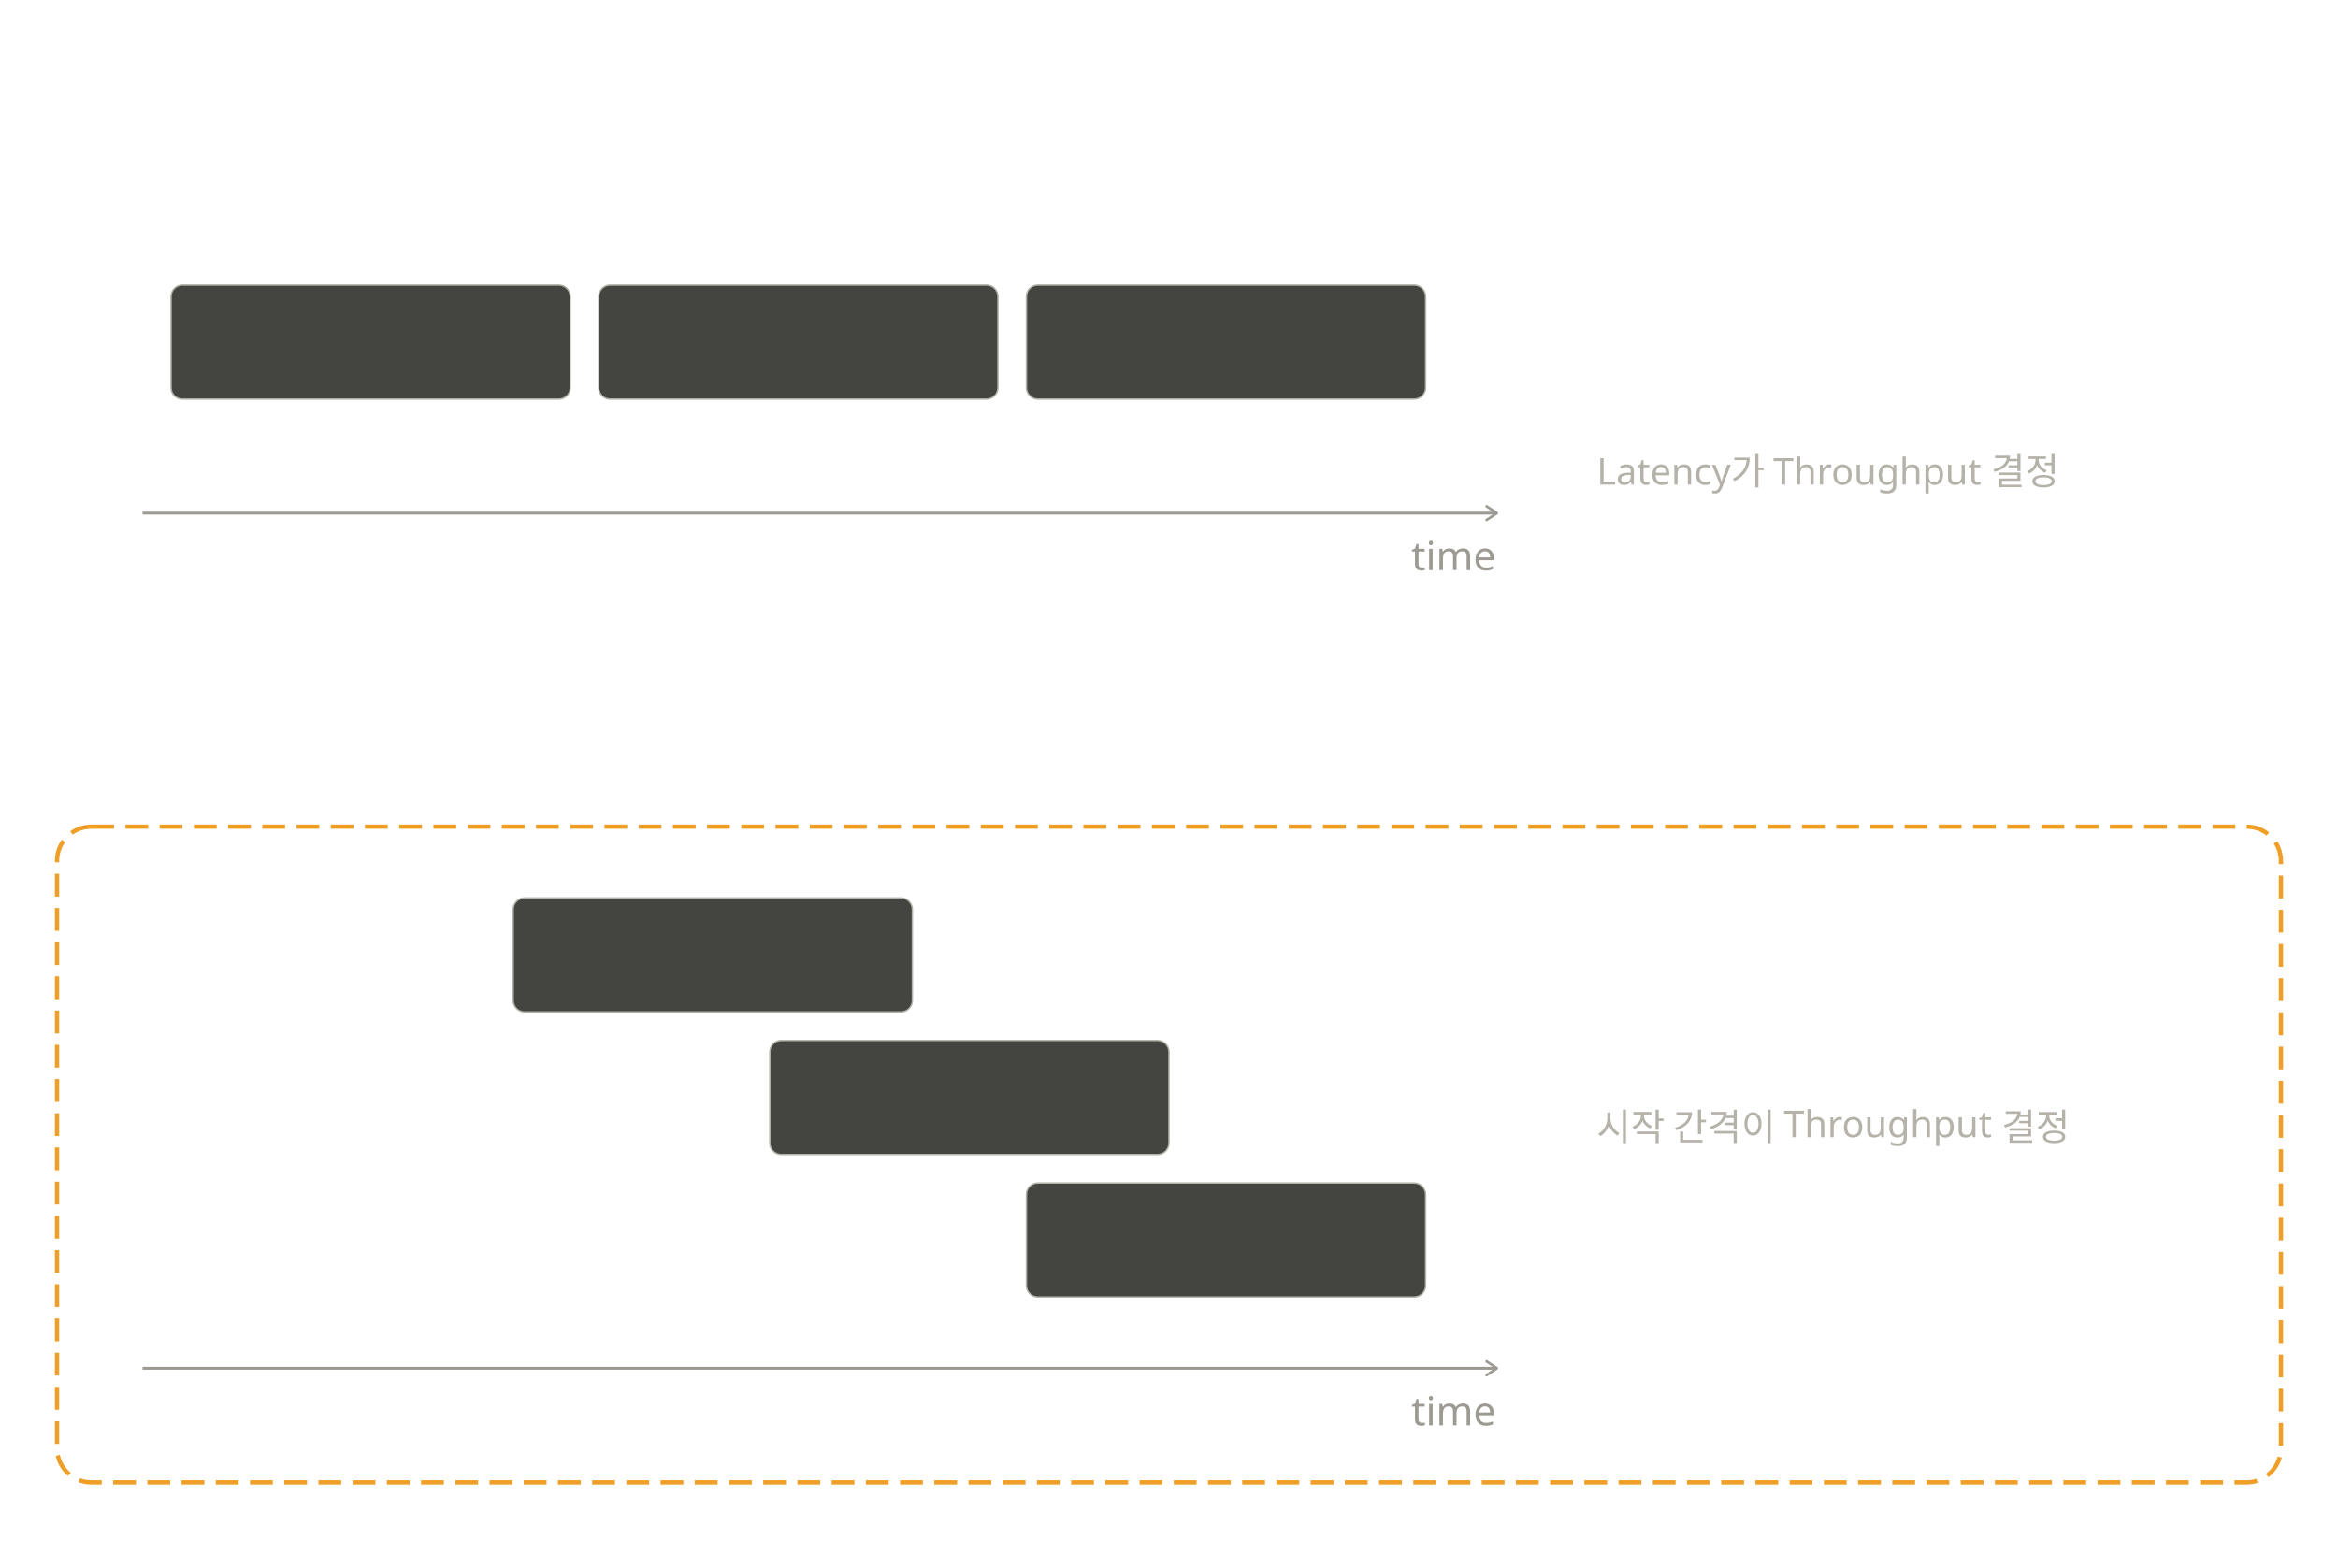
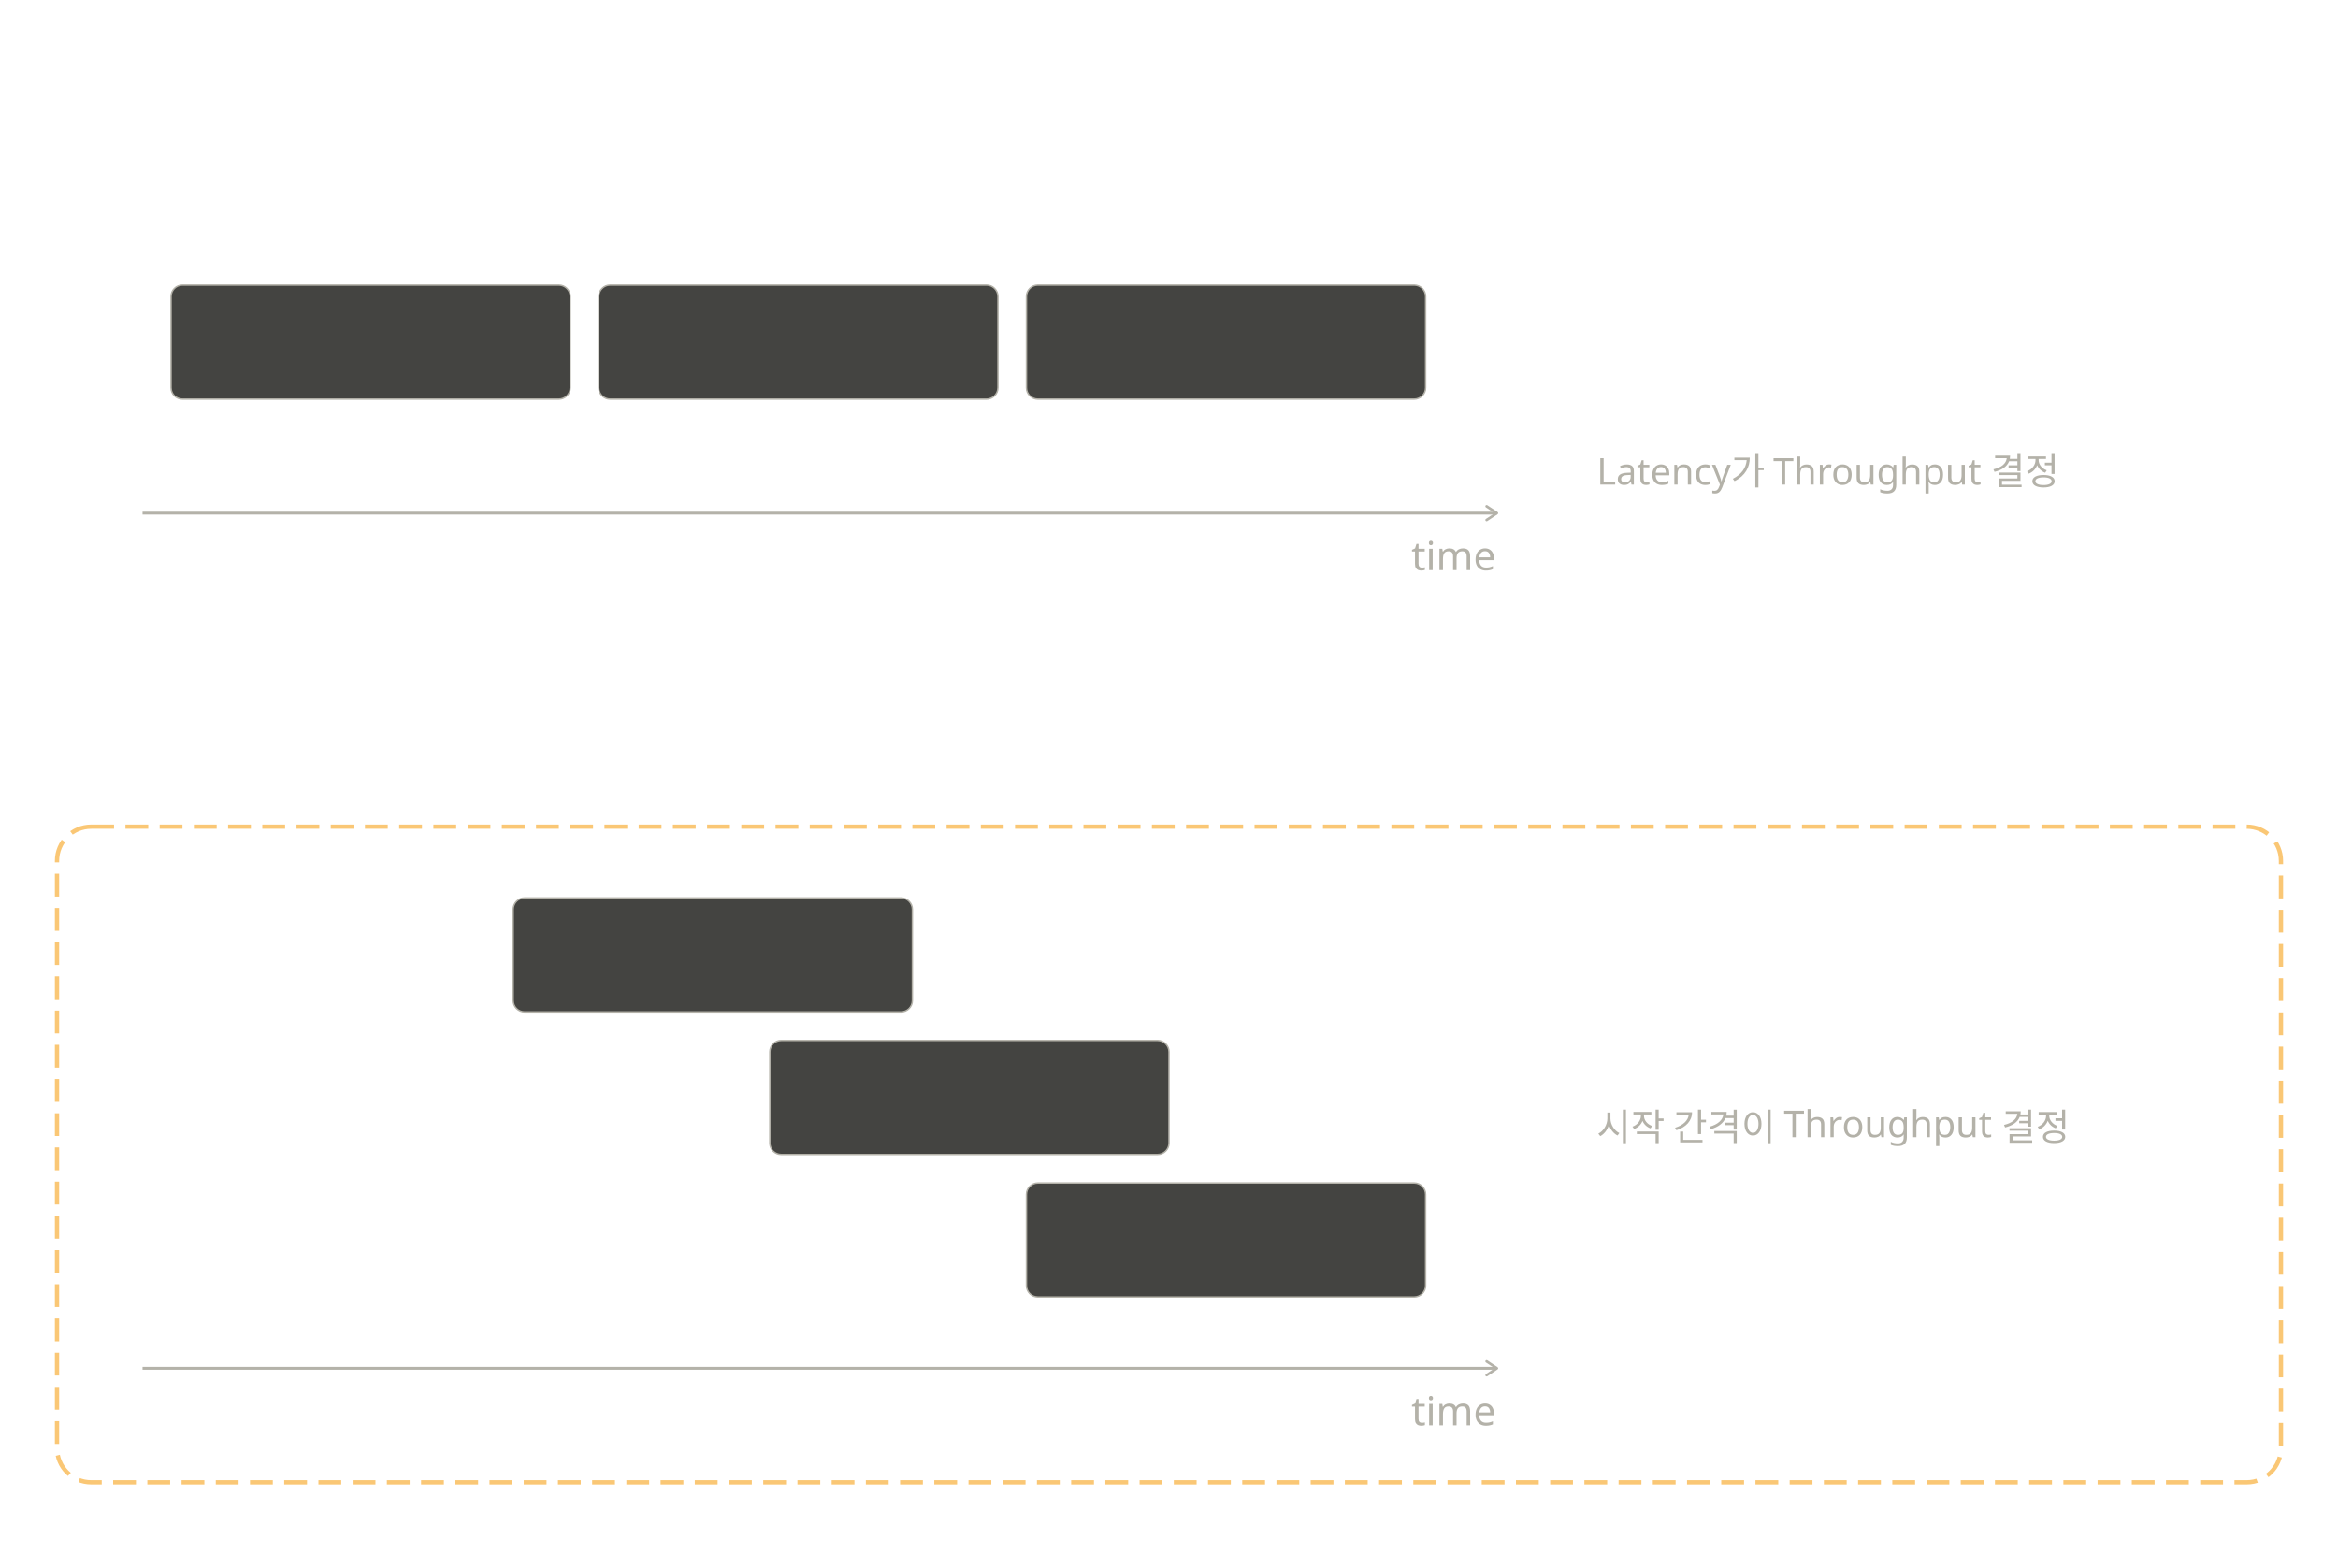
<svg xmlns="http://www.w3.org/2000/svg" width="820" height="550" viewBox="0 0 820 550" font-family="'Pretendard', 'Apple SD Gothic Neo', 'Noto Sans KR', 'Segoe UI', system-ui, -apple-system, sans-serif">
  <defs>
    <marker id="arrow" viewBox="0 0 10 10" refX="8" refY="5" markerWidth="6" markerHeight="6" orient="auto-start-reverse">
      <path d="M2 1L8 5L2 9" fill="none" stroke="context-stroke" stroke-width="1.5" stroke-linecap="round" stroke-linejoin="round" />
    </marker>
  </defs>
  <rect x="60" y="100" width="140" height="40" rx="4" fill="#444441" stroke="#B4B2A9" stroke-width="0.5" />
  <rect x="210" y="100" width="140" height="40" rx="4" fill="#444441" stroke="#B4B2A9" stroke-width="0.5" />
  <rect x="360" y="100" width="140" height="40" rx="4" fill="#444441" stroke="#B4B2A9" stroke-width="0.5" />
-   <line x1="50" y1="180" x2="525" y2="180" stroke="#9c9a92" stroke-width="1" marker-end="url(#arrow)" />
-   <text x="495" y="200" font-size="14" fill="#9c9a92">time</text>
+   <line x1="50" y1="180" x2="525" y2="180" stroke="#B4B2A9" stroke-width="1" marker-end="url(#arrow)" />
+   <text x="495" y="200" font-size="14" fill="#B4B2A9">time</text>
  <text x="560" y="170" font-size="13" fill="#B4B2A9">Latency가 Throughput 결정</text>
-   <rect x="20" y="290" width="780" height="230" rx="12" fill="none" stroke="#EF9F27" stroke-width="1.5" stroke-dasharray="8 4" />
+   <rect x="20" y="290" width="780" height="230" rx="12" fill="none" stroke="#FAC775" stroke-width="1.5" stroke-dasharray="8 4" />
  <rect x="180" y="315" width="140" height="40" rx="4" fill="#444441" stroke="#B4B2A9" stroke-width="0.5" />
  <rect x="270" y="365" width="140" height="40" rx="4" fill="#444441" stroke="#B4B2A9" stroke-width="0.5" />
  <rect x="360" y="415" width="140" height="40" rx="4" fill="#444441" stroke="#B4B2A9" stroke-width="0.5" />
-   <line x1="50" y1="480" x2="525" y2="480" stroke="#9c9a92" stroke-width="1" marker-end="url(#arrow)" />
-   <text x="495" y="500" font-size="14" fill="#9c9a92">time</text>
+   <line x1="50" y1="480" x2="525" y2="480" stroke="#B4B2A9" stroke-width="1" marker-end="url(#arrow)" />
+   <text x="495" y="500" font-size="14" fill="#B4B2A9">time</text>
  <text x="560" y="400" font-size="13" fill="#B4B2A9">시작 간격이 Throughput 결정</text>
</svg>
